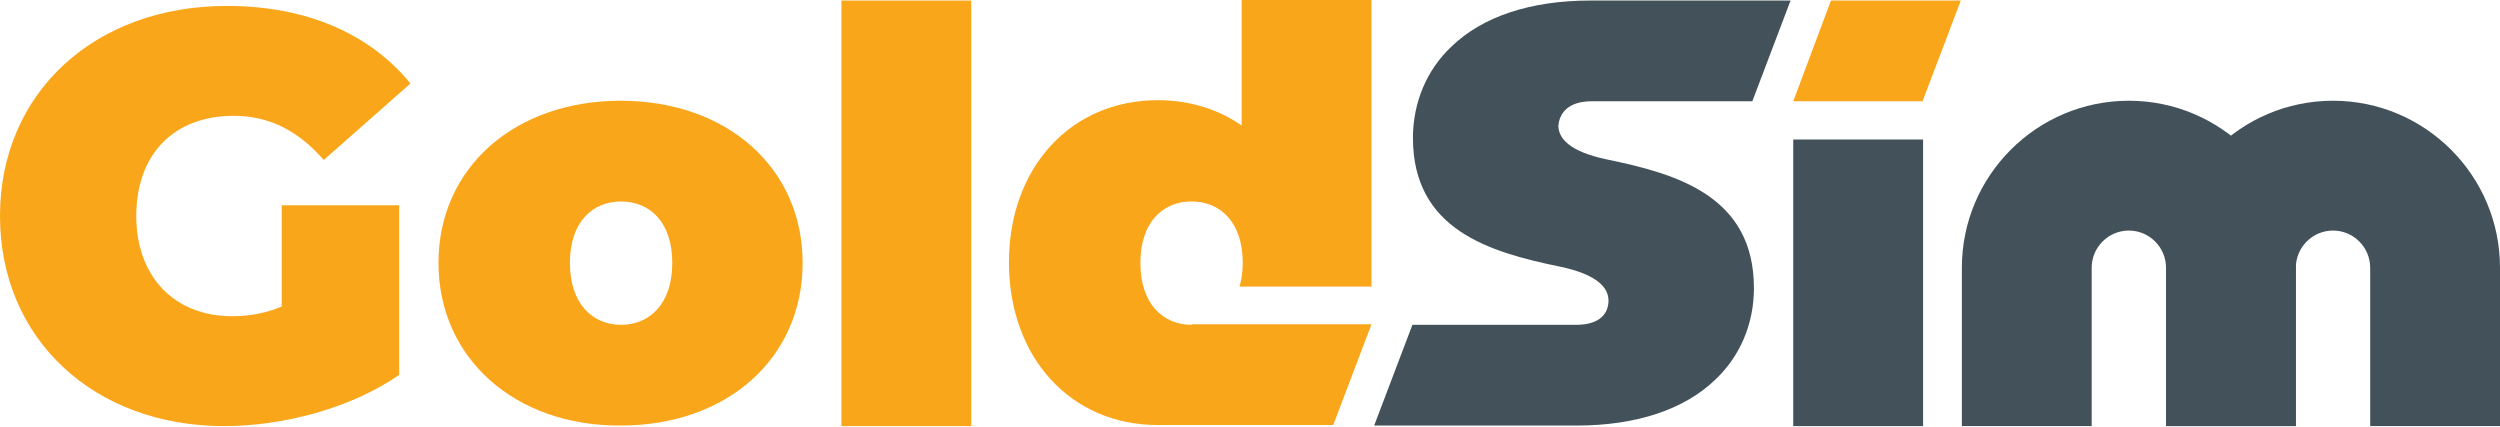
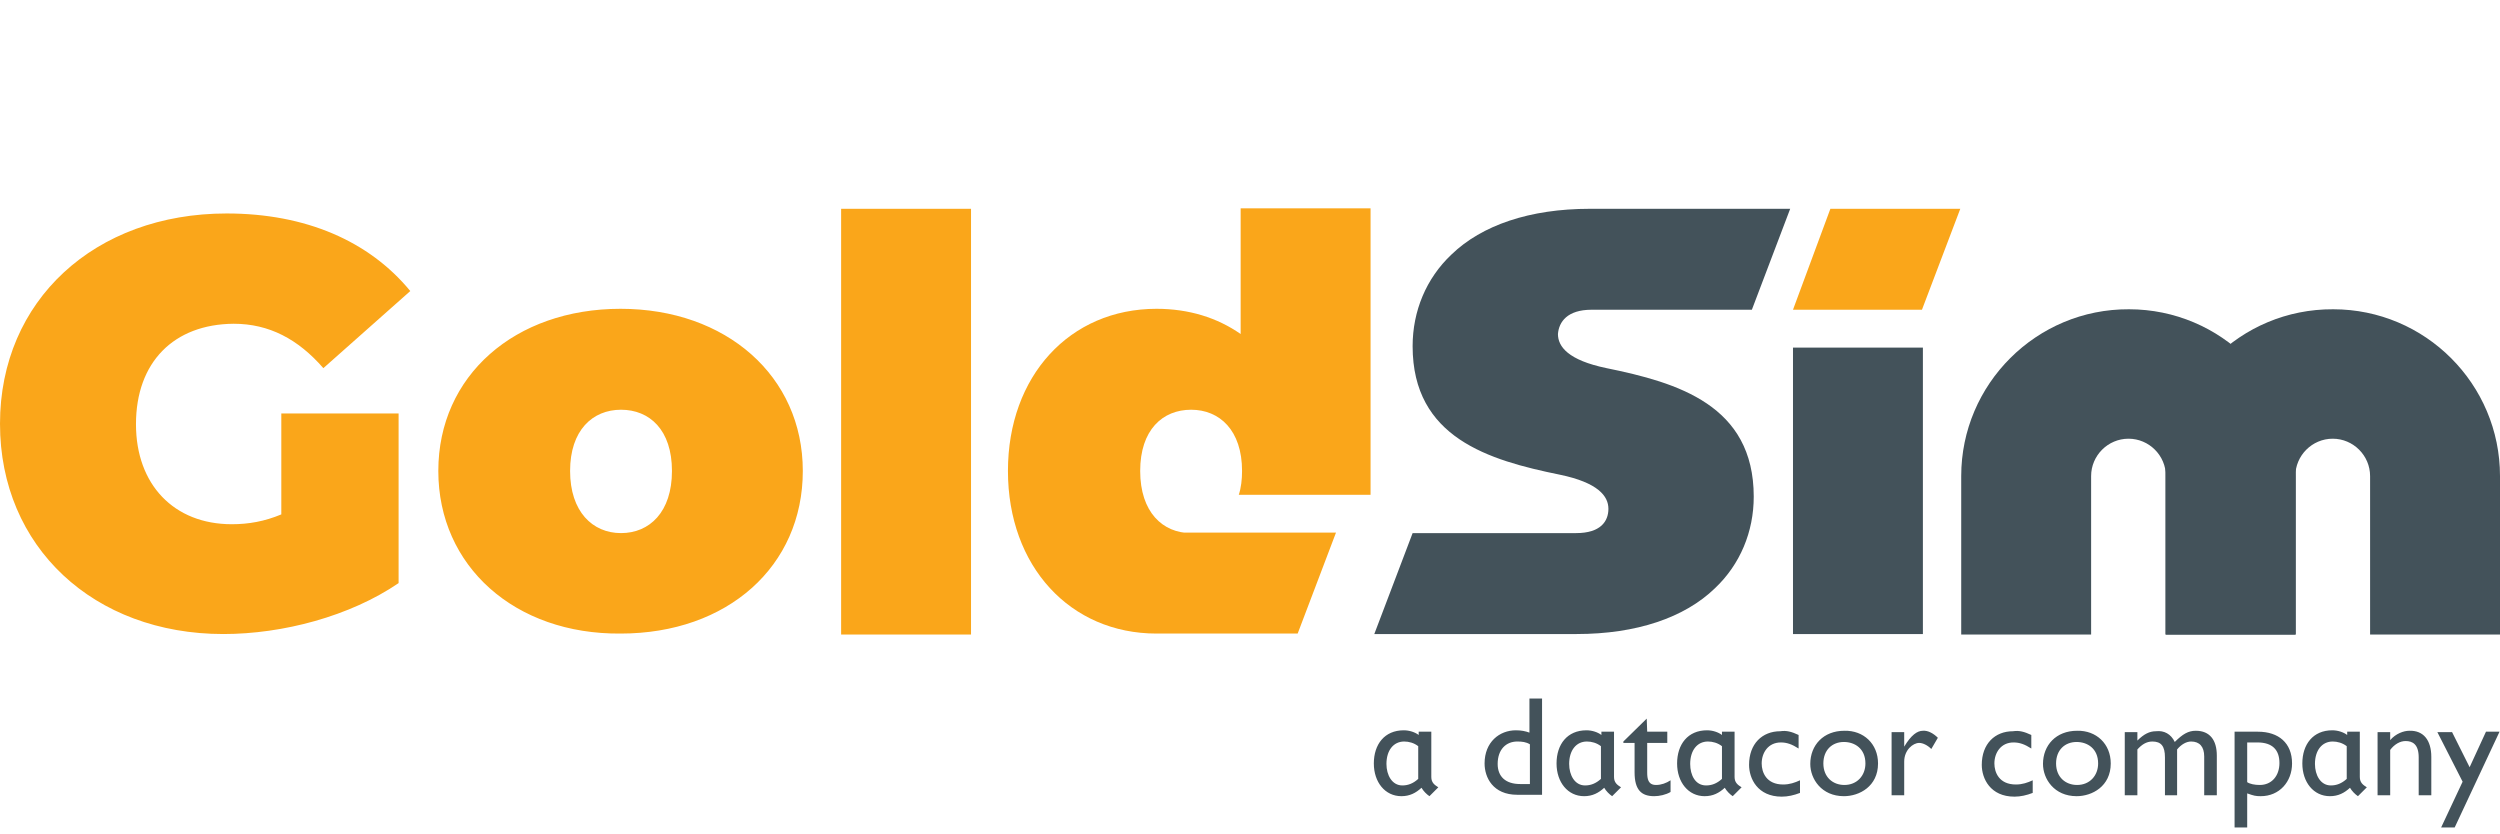
- <svg xmlns="http://www.w3.org/2000/svg" version="1.1" baseProfile="basic" id="Layer_1" viewBox="73.8 356.2 464.1 79.1" xml:space="preserve">
-   <g>
-     <path fill="#FAA61A" d="M126.1,394.3h21.8v31.5c-9,6.2-21.5,9.5-32.5,9.5c-24.1,0-41.6-16.1-41.6-39c0-22.9,17.6-39,42.1-39 c14.7,0,26.5,5.1,34.1,14.4l-16.1,14.2c-4.7-5.4-10.1-8.2-16.7-8.2c-11.1,0-18.1,7.1-18.1,18.6c0,11.2,7,18.6,17.8,18.6 c3.1,0,6.1-0.5,9.2-1.8V394.3z" />
-     <path fill="#FAA61A" d="M155.2,405c0-17.7,14.2-30.1,33.8-30.1c19.8,0,33.8,12.5,33.8,30.1c0,17.7-14,30.2-33.8,30.2 C169.4,435.3,155.2,422.7,155.2,405z M198.6,405c0-7.6-4.2-11.4-9.5-11.4c-5.3,0-9.5,3.8-9.5,11.4s4.2,11.5,9.5,11.5 C194.4,416.5,198.6,412.6,198.6,405z" />
-     <path fill="#FAA61A" d="M230,356.3h24.1v79H230V356.3z" />
-     <rect x="406.7" y="382.1" fill="#43525A" width="24.1" height="53.2" />
-     <path fill="#43525A" d="M438,405.9v29.4h24.1v-29.4c0-3.8,3.1-6.9,6.9-6.9l0,0c3.8,0,6.9,3.1,6.9,6.9v29.4H500v-29.4 c0-17.1-13.9-31-31-31h0C451.9,374.9,438,388.8,438,405.9z" />
-     <path fill="#43525A" d="M475.9,405.9v29.4H500v-29.4c0-3.8,3.1-6.9,6.9-6.9l0,0c3.8,0,6.9,3.1,6.9,6.9v29.4h24.1v-29.4 c0-17.1-13.9-31-31-31h0C489.8,374.9,475.9,388.8,475.9,405.9z" />
-     <path fill="#43525A" d="M369.3,375h29.8l7.1-18.7H369c-11.1,0-20,3-25.7,8.5c-4.7,4.4-7.2,10.5-7.2,17c0,17,14.1,21.2,27.3,23.9 c7.1,1.5,9,4,9,6.3c0,2.3-1.5,4.5-6,4.5H336l-7.1,18.7h37.6c11.1,0,20-3,25.7-8.5c4.7-4.4,7.2-10.5,7.2-17 c0-17-14.1-21.2-27.3-23.9c-7.1-1.5-9-4-9-6.3C363.3,377.3,364.8,375,369.3,375z" />
-     <path fill="#FAA61A" d="M295,416.5L295,416.5c-5.3,0-9.5-3.9-9.5-11.5c0-7.6,4.2-11.4,9.5-11.4c5.3,0,9.5,3.8,9.5,11.4 c0,1.6-0.2,3.1-0.6,4.4h24.5v-53.2h-24.1v23.3c-4.3-3-9.6-4.7-15.6-4.7c-16.1,0-27.6,12.5-27.6,30.1c0,17.7,11.5,30.2,27.6,30.2 c2.2,0,32.6,0,32.6,0l7.1-18.7H295z" />
-     <polygon fill="#FAA61A" points="413.7,356.3 437.8,356.3 430.7,375 406.7,375" />
+ <svg xmlns="http://www.w3.org/2000/svg" xmlns:ns1="https://boxy-svg.com" viewBox="0 0 600 200">
+   <defs>
+     <ns1:export>
+       <ns1:file format="svg" path="Logo (Padded).svg" />
+       <ns1:file format="png" path="Logo (Padded).png" />
+     </ns1:export>
+   </defs>
+   <g transform="matrix(1.121495, 0, 0, 1.121495, -11.1028, 30.48599)">
+     <path fill="#faa61a" d="M70.1 61.3h25.1v36.3c-10.4 7.1-24.8 10.9-37.5 10.9-27.7 0-47.8-18.6-47.8-45s20.3-45 48.5-45c16.9 0 30.5 5.9 39.3 16.6L79.1 51.6c-5.4-6.2-11.6-9.5-19.2-9.5-12.8.1-20.9 8.2-20.9 21.5 0 12.9 8.1 21.4 20.5 21.4 3.6 0 7-.6 10.6-2.1V61.3zM103.7 73.6c0-20.4 16.4-34.7 39-34.7s39 14.4 39 34.7c0 20.4-16.1 34.8-39 34.8-22.6.2-39-14.4-39-34.8zm50 0c0-8.8-4.8-13.1-10.9-13.1s-10.9 4.4-10.9 13.1 4.8 13.3 10.9 13.3 10.9-4.5 10.9-13.3m36.2-56.1h27.8v91.1h-27.8z" />
+     <path fill="#43525a" d="M393.6 47.2h27.8v61.3h-27.8zm36 27.5v33.9h27.8V74.7c0-4.4 3.6-8 8-8s8 3.6 8 8v33.9h27.8V74.7c0-19.7-16-35.7-35.7-35.7-19.8-.1-35.9 16-35.9 35.7" />
+     <path fill="#43525a" d="M473.3 74.7v33.9h27.8V74.7c0-4.4 3.6-8 8-8s8 3.6 8 8v33.9h27.8V74.7c0-19.7-16-35.7-35.7-35.7-19.9-.1-35.9 16-35.9 35.7M350.5 39.1h34.3l8.2-21.6h-42.9c-12.8 0-23.1 3.5-29.6 9.8-5.4 5.1-8.3 12.1-8.3 19.6 0 19.6 16.3 24.4 31.5 27.5 8.2 1.7 10.4 4.6 10.4 7.3s-1.7 5.2-6.9 5.2h-35l-8.2 21.6h43.3c12.8 0 23.1-3.5 29.6-9.8 5.4-5.1 8.3-12.1 8.3-19.6 0-19.6-16.3-24.4-31.5-27.5-8.2-1.7-10.4-4.6-10.4-7.3.2-2.6 2-5.2 7.2-5.2" />
+     <path fill="#faa61a" d="M264.8 86.9c-6.1 0-10.9-4.5-10.9-13.3s4.8-13.1 10.9-13.1 10.9 4.4 10.9 13.1c0 1.8-.2 3.6-.7 5.1h28.2V17.4h-27.8v26.9c-5-3.5-11.1-5.4-18-5.4-18.6 0-31.8 14.4-31.8 34.7 0 20.4 13.3 34.8 31.8 34.8h30.2l8.2-21.6h-38.5v.1zm136.8-69.4h27.8l-8.2 21.6h-27.6z" />
+     <path fill="#43525a" d="M315.8 143.2c-.6-.4-1.3-1.1-1.7-1.8-1.2 1.1-2.5 1.8-4.3 1.8-3.5 0-5.9-3-5.9-7 0-4.1 2.3-7.1 6.4-7.1 1.2 0 2.4.4 3.2 1v-.7h2.7v9.7c0 1.2.7 1.7 1.5 2.2zm-5.8-2.3c1.2 0 2.3-.4 3.4-1.4v-7c-.9-.7-2-1-3-1-2.3 0-3.8 1.9-3.8 4.8 0 2.4 1.2 4.6 3.4 4.6m29.9-18.5v20.5h-5.3c-5.2 0-7-3.7-7-6.7 0-4.6 3.2-7.1 6.7-7.1 1.2 0 2.1.2 2.9.5v-7.3h2.7zm-4.7 18.2h2.1v-8.5c-.8-.5-1.7-.6-2.7-.6-2.4 0-4.2 1.7-4.2 4.8 0 2.7 1.7 4.3 4.8 4.3m19.7 2.6c-.6-.4-1.3-1.1-1.7-1.8-1.2 1.1-2.5 1.8-4.3 1.8-3.5 0-5.9-3-5.9-7 0-4.1 2.3-7.1 6.4-7.1 1.2 0 2.4.4 3.2 1v-.7h2.7v9.7c0 1.2.7 1.7 1.5 2.2zm-5.8-2.3c1.2 0 2.3-.4 3.4-1.4v-7c-.9-.7-2-1-3-1-2.3 0-3.8 1.9-3.8 4.8 0 2.4 1.2 4.6 3.4 4.6m13.2-14.3.1 2.8h4.3v2.4h-4.3v6.3c0 1.4.2 2.7 1.9 2.7 1.1 0 2.2-.4 3.1-1v2.5c-1 .6-2.4.9-3.5.9-2.7 0-4.2-1.3-4.2-5.1v-6.3h-2.4v-.3zm18.4 16.6c-.6-.4-1.3-1.1-1.7-1.8-1.2 1.1-2.5 1.8-4.3 1.8-3.5 0-5.9-3-5.9-7 0-4.1 2.3-7.1 6.4-7.1 1.2 0 2.4.4 3.2 1v-.7h2.7v9.7c0 1.2.7 1.7 1.5 2.2zm-5.7-2.3c1.2 0 2.3-.4 3.4-1.4v-7c-.9-.7-2-1-3-1-2.3 0-3.8 1.9-3.8 4.8 0 2.4 1.1 4.6 3.4 4.6m19.8-10.8v2.9c-1.4-.9-2.5-1.3-3.8-1.3-2.7 0-4.1 2.2-4.1 4.5 0 1.9 1 4.5 4.6 4.5 1.4 0 2.5-.4 3.6-.9v2.7c-1.3.5-2.6.8-3.9.8-5.2 0-7-3.9-7-6.8 0-4.5 2.8-7.2 6.7-7.2 1.3-.2 2.4.1 3.9.8m17 6.1c0 4.9-4 7-7.3 7-4.8 0-7.2-3.7-7.2-6.9 0-4 2.8-7.1 7.3-7.1 4.1-.1 7.2 2.8 7.2 7m-11.7 0c0 2.9 2 4.6 4.5 4.6 2.7 0 4.5-2 4.5-4.6 0-3.2-2.3-4.6-4.6-4.6-2.5 0-4.4 1.7-4.4 4.6m24.5-5.5-1.4 2.4c-.8-.8-1.8-1.3-2.6-1.3-1.3 0-3.2 1.5-3.2 4v7.2h-2.7v-13.5h2.7v3.1c1.5-2.5 2.8-3.4 4-3.4 1.1-.1 2.3.6 3.2 1.5m20-.6v2.9c-1.4-.9-2.5-1.3-3.8-1.3-2.7 0-4.1 2.2-4.1 4.5 0 1.9 1 4.5 4.6 4.5 1.4 0 2.5-.4 3.6-.9v2.7c-1.3.5-2.6.8-3.9.8-5.2 0-7-3.9-7-6.8 0-4.5 2.8-7.2 6.7-7.2 1.3-.2 2.4.1 3.9.8m17 6.1c0 4.9-4 7-7.3 7-4.8 0-7.2-3.7-7.2-6.9 0-4 2.8-7.1 7.3-7.1 4.1-.1 7.2 2.8 7.2 7m-11.7 0c0 2.9 2 4.6 4.5 4.6 2.7 0 4.5-2 4.5-4.6 0-3.2-2.3-4.6-4.6-4.6-2.5 0-4.4 1.7-4.4 4.6m25.4-4.6c1.7-1.7 2.9-2.4 4.5-2.4 3 0 4.5 2 4.5 5.3v8.5h-2.7v-8.3c0-2.1-1-3.2-2.8-3.2-1 0-2.1.6-3 1.7v9.8h-2.6v-8.1c0-2.4-.8-3.4-2.7-3.4-1.3 0-2.3.7-3.2 1.7v9.8h-2.7v-13.5h2.7v1.8c1.4-1.4 2.6-2 4-2 1.7-.2 3.2.6 4 2.3m18.4 11.6c-1.1 0-1.5-.1-2.9-.6v7.3h-2.7v-20.5h5c4.4 0 7.3 2.4 7.3 6.8 0 3.9-2.7 7-6.7 7m-2.9-3c.6.4 1.6.6 2.7.6 2.5 0 4.2-1.9 4.2-4.7s-1.5-4.4-4.7-4.4h-2.2zm23.7 3c-.6-.4-1.3-1.1-1.7-1.8-1.2 1.1-2.5 1.8-4.3 1.8-3.5 0-5.9-3-5.9-7 0-4.1 2.3-7.1 6.4-7.1 1.2 0 2.4.4 3.2 1v-.7h2.7v9.7c0 1.2.7 1.7 1.5 2.2zm-5.8-2.3c1.2 0 2.3-.4 3.4-1.4v-7c-.9-.7-2-1-3-1-2.3 0-3.8 1.9-3.8 4.8 0 2.4 1.2 4.6 3.4 4.6m21.5-6.1v8.2h-2.7v-8.1c0-2.8-1.3-3.5-2.8-3.5-1.2 0-2.4.7-3.3 1.9v9.7h-2.7v-13.5h2.7v1.7c1.2-1.4 2.9-2 4.1-2 3-.1 4.7 2 4.7 5.6m4.4-5.4 3.8 7.6 3.5-7.6h2.9l-9.6 20.5h-2.9l4.6-9.8-5.4-10.6h3.1" />
  </g>
</svg>
